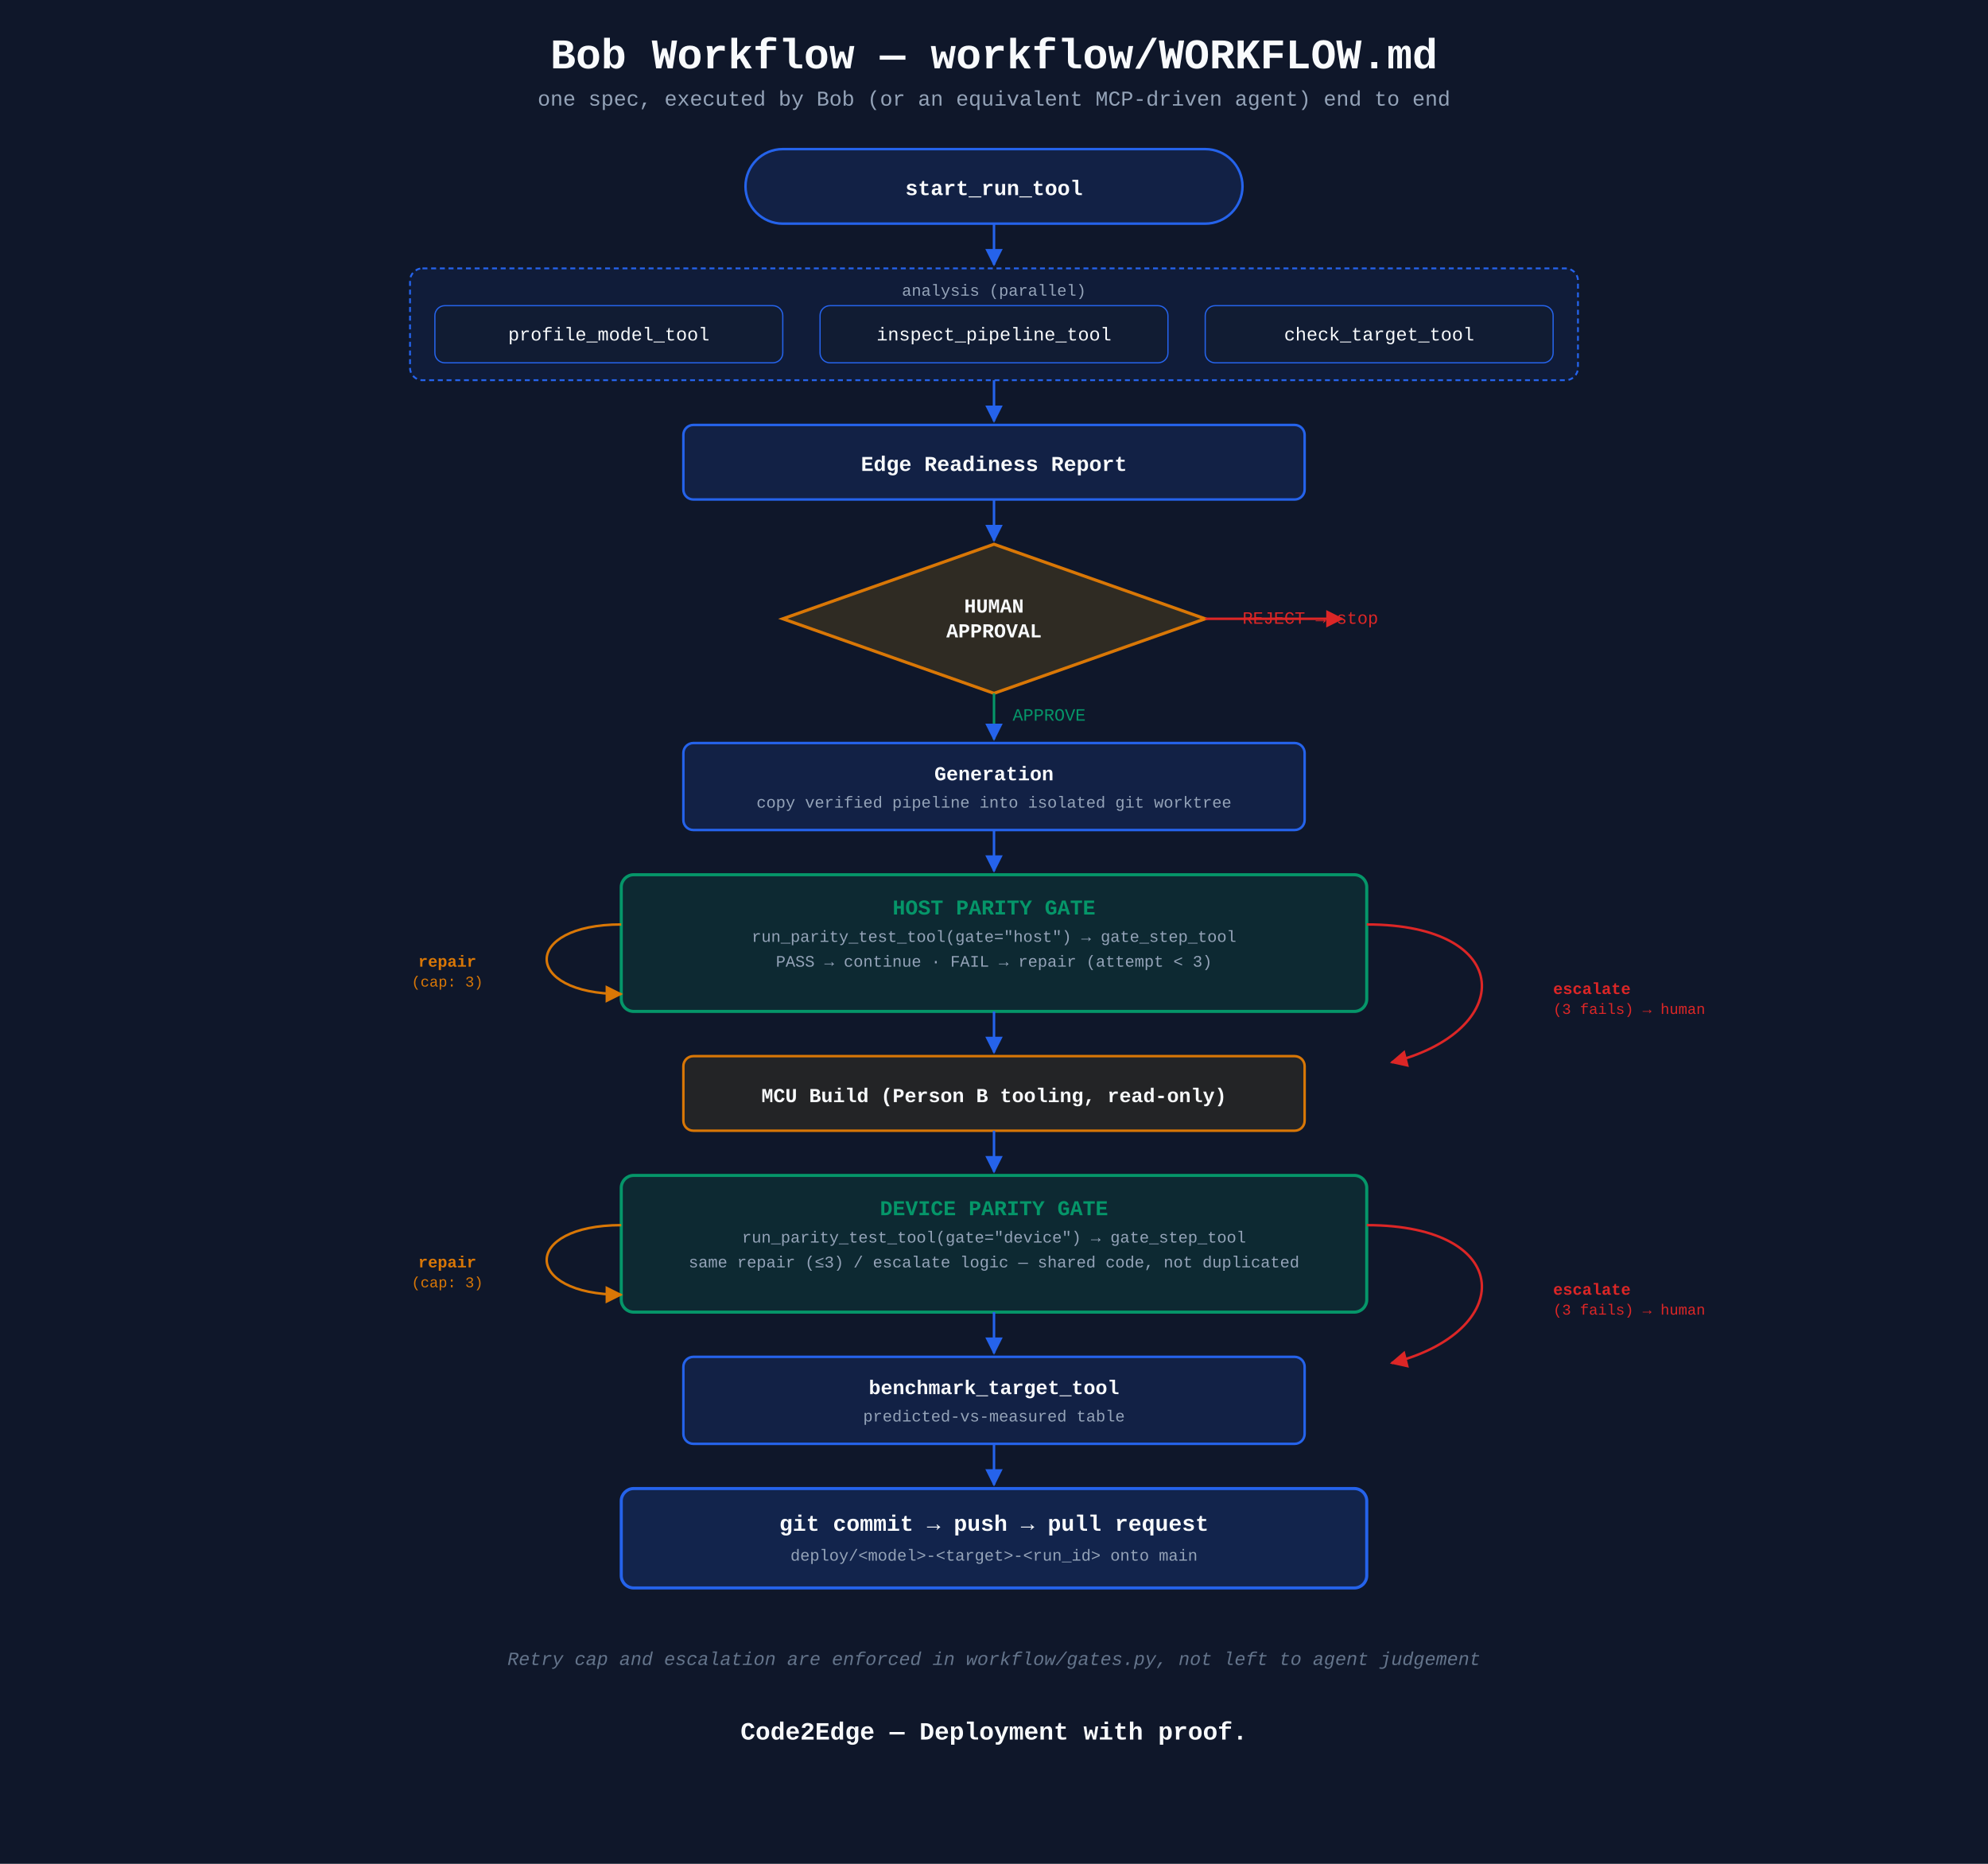
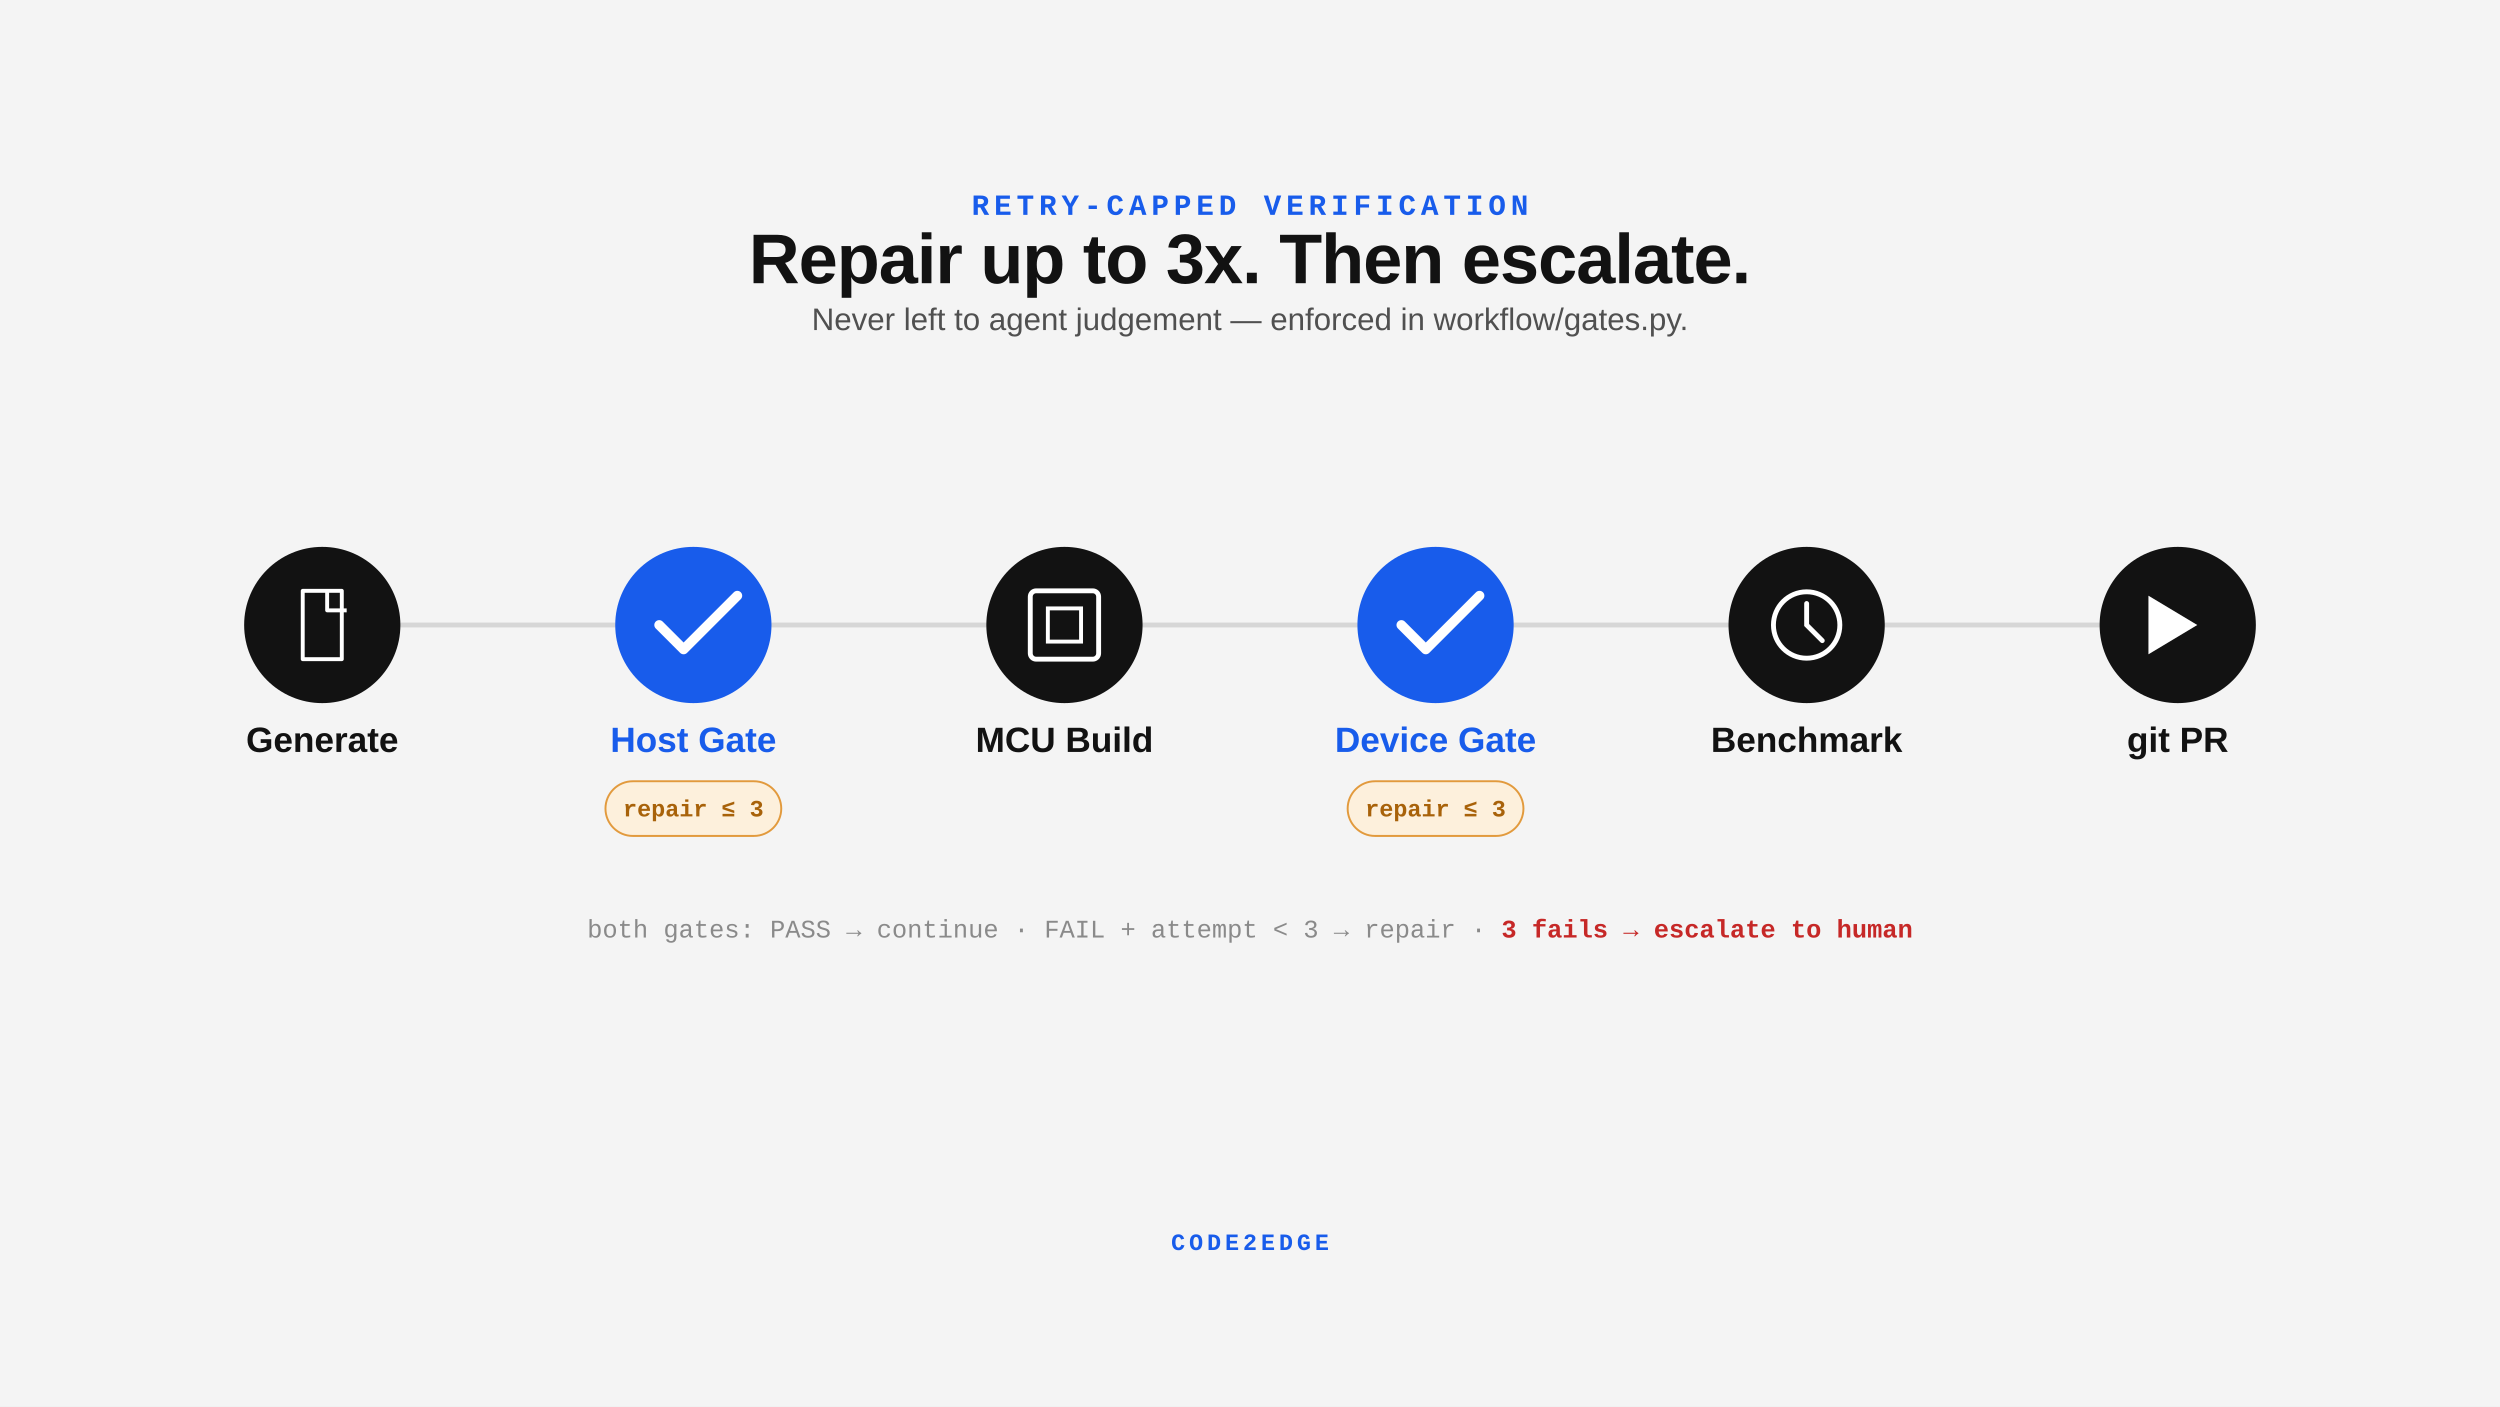
- <svg xmlns="http://www.w3.org/2000/svg" viewBox="0 0 1600 1500" font-family="Consolas, 'Courier New', monospace">
-   <defs>
-     <marker id="a1" viewBox="0 0 10 10" refX="9" refY="5" markerWidth="7" markerHeight="7" orient="auto-start-reverse">
-       <path d="M0,0 L10,5 L0,10 z" fill="#2563EB" />
-     </marker>
-     <marker id="a2" viewBox="0 0 10 10" refX="9" refY="5" markerWidth="7" markerHeight="7" orient="auto-start-reverse">
-       <path d="M0,0 L10,5 L0,10 z" fill="#D97706" />
-     </marker>
-     <marker id="a3" viewBox="0 0 10 10" refX="9" refY="5" markerWidth="7" markerHeight="7" orient="auto-start-reverse">
-       <path d="M0,0 L10,5 L0,10 z" fill="#DC2626" />
-     </marker>
-   </defs>
-   <rect width="1600" height="1500" fill="#0F172A" />
-   <text x="800" y="55" text-anchor="middle" fill="#F8FAFC" font-size="34" font-weight="bold">Bob Workflow — workflow/WORKFLOW.md</text>
-   <text x="800" y="85" text-anchor="middle" fill="#94A3B8" font-size="17">one spec, executed by Bob (or an equivalent MCP-driven agent) end to end</text>
-   <rect x="600" y="120" width="400" height="60" rx="30" fill="rgba(37,99,235,0.14)" stroke="#2563EB" stroke-width="2" />
-   <text x="800" y="157" text-anchor="middle" fill="#F8FAFC" font-size="17" font-weight="bold">start_run_tool</text>
-   <line x1="800" y1="180" x2="800" y2="213" stroke="#2563EB" stroke-width="2" marker-end="url(#a1)" />
-   <rect x="330" y="216" width="940" height="90" rx="10" fill="rgba(37,99,235,0.08)" stroke="#2563EB" stroke-width="1.5" stroke-dasharray="4 3" />
-   <text x="800" y="238" text-anchor="middle" fill="#94A3B8" font-size="13">analysis (parallel)</text>
-   <rect x="350" y="246" width="280" height="46" rx="8" fill="#111C33" stroke="#2563EB" />
-   <text x="490" y="274" text-anchor="middle" fill="#F8FAFC" font-size="15">profile_model_tool</text>
-   <rect x="660" y="246" width="280" height="46" rx="8" fill="#111C33" stroke="#2563EB" />
-   <text x="800" y="274" text-anchor="middle" fill="#F8FAFC" font-size="15">inspect_pipeline_tool</text>
-   <rect x="970" y="246" width="280" height="46" rx="8" fill="#111C33" stroke="#2563EB" />
-   <text x="1110" y="274" text-anchor="middle" fill="#F8FAFC" font-size="15">check_target_tool</text>
-   <line x1="800" y1="306" x2="800" y2="339" stroke="#2563EB" stroke-width="2" marker-end="url(#a1)" />
-   <rect x="550" y="342" width="500" height="60" rx="8" fill="rgba(37,99,235,0.14)" stroke="#2563EB" stroke-width="2" />
-   <text x="800" y="379" text-anchor="middle" fill="#F8FAFC" font-size="17" font-weight="bold">Edge Readiness Report</text>
-   <line x1="800" y1="402" x2="800" y2="435" stroke="#2563EB" stroke-width="2" marker-end="url(#a1)" />
-   <polygon points="800,438 970,498 800,558 630,498" fill="rgba(217,153,6,0.16)" stroke="#D97706" stroke-width="2.5" />
-   <text x="800" y="493" text-anchor="middle" fill="#F8FAFC" font-size="16" font-weight="bold">HUMAN</text>
-   <text x="800" y="513" text-anchor="middle" fill="#F8FAFC" font-size="16" font-weight="bold">APPROVAL</text>
-   <text x="1000" y="502" fill="#DC2626" font-size="14">REJECT → stop</text>
-   <line x1="970" y1="498" x2="1080" y2="498" stroke="#DC2626" stroke-width="2" marker-end="url(#a3)" />
-   <text x="815" y="580" fill="#059669" font-size="14">APPROVE</text>
-   <line x1="800" y1="558" x2="800" y2="595" stroke="#059669" stroke-width="2" marker-end="url(#a1)" />
-   <rect x="550" y="598" width="500" height="70" rx="8" fill="rgba(37,99,235,0.14)" stroke="#2563EB" stroke-width="2" />
-   <text x="800" y="628" text-anchor="middle" fill="#F8FAFC" font-size="16" font-weight="bold">Generation</text>
-   <text x="800" y="650" text-anchor="middle" fill="#94A3B8" font-size="13">copy verified pipeline into isolated git worktree</text>
-   <line x1="800" y1="668" x2="800" y2="701" stroke="#2563EB" stroke-width="2" marker-end="url(#a1)" />
-   <rect x="500" y="704" width="600" height="110" rx="10" fill="rgba(5,150,105,0.14)" stroke="#059669" stroke-width="2.5" />
-   <text x="800" y="736" text-anchor="middle" fill="#059669" font-size="17" font-weight="bold">HOST PARITY GATE</text>
-   <text x="800" y="758" text-anchor="middle" fill="#94A3B8" font-size="13">run_parity_test_tool(gate="host") → gate_step_tool</text>
-   <text x="800" y="778" text-anchor="middle" fill="#94A3B8" font-size="13">PASS → continue · FAIL → repair (attempt &lt; 3)</text>
-   <path d="M 500 744 C 420 744 420 800 500 800" fill="none" stroke="#D97706" stroke-width="2" marker-end="url(#a2)" />
-   <text x="360" y="778" text-anchor="middle" fill="#D97706" font-size="13" font-weight="bold">repair</text>
-   <text x="360" y="794" text-anchor="middle" fill="#D97706" font-size="12">(cap: 3)</text>
-   <path d="M 1100 744 C 1220 744 1220 830 1120 855" fill="none" stroke="#DC2626" stroke-width="2" marker-end="url(#a3)" />
-   <text x="1250" y="800" fill="#DC2626" font-size="13" font-weight="bold">escalate</text>
-   <text x="1250" y="816" fill="#DC2626" font-size="12">(3 fails) → human</text>
-   <line x1="800" y1="814" x2="800" y2="847" stroke="#2563EB" stroke-width="2" marker-end="url(#a1)" />
-   <rect x="550" y="850" width="500" height="60" rx="8" fill="rgba(217,153,6,0.10)" stroke="#D97706" stroke-width="2" />
-   <text x="800" y="887" text-anchor="middle" fill="#F8FAFC" font-size="16" font-weight="bold">MCU Build (Person B tooling, read-only)</text>
-   <line x1="800" y1="910" x2="800" y2="943" stroke="#2563EB" stroke-width="2" marker-end="url(#a1)" />
-   <rect x="500" y="946" width="600" height="110" rx="10" fill="rgba(5,150,105,0.14)" stroke="#059669" stroke-width="2.5" />
-   <text x="800" y="978" text-anchor="middle" fill="#059669" font-size="17" font-weight="bold">DEVICE PARITY GATE</text>
-   <text x="800" y="1000" text-anchor="middle" fill="#94A3B8" font-size="13">run_parity_test_tool(gate="device") → gate_step_tool</text>
-   <text x="800" y="1020" text-anchor="middle" fill="#94A3B8" font-size="13">same repair (≤3) / escalate logic — shared code, not duplicated</text>
-   <path d="M 500 986 C 420 986 420 1042 500 1042" fill="none" stroke="#D97706" stroke-width="2" marker-end="url(#a2)" />
-   <text x="360" y="1020" text-anchor="middle" fill="#D97706" font-size="13" font-weight="bold">repair</text>
-   <text x="360" y="1036" text-anchor="middle" fill="#D97706" font-size="12">(cap: 3)</text>
-   <path d="M 1100 986 C 1220 986 1220 1072 1120 1097" fill="none" stroke="#DC2626" stroke-width="2" marker-end="url(#a3)" />
-   <text x="1250" y="1042" fill="#DC2626" font-size="13" font-weight="bold">escalate</text>
-   <text x="1250" y="1058" fill="#DC2626" font-size="12">(3 fails) → human</text>
-   <line x1="800" y1="1056" x2="800" y2="1089" stroke="#2563EB" stroke-width="2" marker-end="url(#a1)" />
-   <rect x="550" y="1092" width="500" height="70" rx="8" fill="rgba(37,99,235,0.14)" stroke="#2563EB" stroke-width="2" />
-   <text x="800" y="1122" text-anchor="middle" fill="#F8FAFC" font-size="16" font-weight="bold">benchmark_target_tool</text>
-   <text x="800" y="1144" text-anchor="middle" fill="#94A3B8" font-size="13">predicted-vs-measured table</text>
-   <line x1="800" y1="1162" x2="800" y2="1195" stroke="#2563EB" stroke-width="2" marker-end="url(#a1)" />
-   <rect x="500" y="1198" width="600" height="80" rx="10" fill="rgba(37,99,235,0.18)" stroke="#2563EB" stroke-width="2.5" />
-   <text x="800" y="1232" text-anchor="middle" fill="#F8FAFC" font-size="18" font-weight="bold">git commit → push → pull request</text>
-   <text x="800" y="1256" text-anchor="middle" fill="#94A3B8" font-size="13">deploy/&lt;model&gt;-&lt;target&gt;-&lt;run_id&gt; onto main</text>
-   <text x="800" y="1340" text-anchor="middle" fill="#64748B" font-size="15" font-style="italic">Retry cap and escalation are enforced in workflow/gates.py, not left to agent judgement</text>
-   <text x="800" y="1400" text-anchor="middle" fill="#F8FAFC" font-size="20" font-weight="bold">Code2Edge — Deployment with proof.</text>
+ <svg xmlns="http://www.w3.org/2000/svg" viewBox="0 0 2560 1440" font-family="Arial, Helvetica, sans-serif">
+   <rect width="2560" height="1440" fill="#F4F4F4" />
+   <text x="1280" y="220" text-anchor="middle" fill="#185CEB" font-family="Consolas, 'Courier New', monospace" font-weight="bold" font-size="30" letter-spacing="5">RETRY-CAPPED VERIFICATION</text>
+   <text x="1280" y="290" text-anchor="middle" fill="#121212" font-weight="bold" font-size="72" letter-spacing="-1">Repair up to 3x. Then escalate.</text>
+   <text x="1280" y="338" text-anchor="middle" fill="#505050" font-size="32">Never left to agent judgement — enforced in workflow/gates.py.</text>
+   <line x1="330" y1="640" x2="2230" y2="640" stroke="#D6D6D6" stroke-width="5" />
+   <circle cx="330" cy="640" r="80" fill="#121212" />
+   <path d="M300 610 h50 v20 h-15 v40 h-20 v-40 h-15 z" fill="none" />
+   <path d="M310 605 L350 605 L350 675 L310 675 Z M310 605 L335 605 L335 625 L355 625" fill="none" stroke="white" stroke-width="4" stroke-linejoin="round" />
+   <text x="330" y="770" text-anchor="middle" fill="#121212" font-weight="bold" font-size="36">Generate</text>
+   <circle cx="710" cy="640" r="80" fill="#185CEB" />
+   <path d="M675 640 l25 25 l55 -55" fill="none" stroke="white" stroke-width="10" stroke-linecap="round" stroke-linejoin="round" />
+   <text x="710" y="770" text-anchor="middle" fill="#185CEB" font-weight="bold" font-size="36">Host Gate</text>
+   <rect x="620" y="800" width="180" height="56" rx="28" fill="#FDF0DC" stroke="#E29A3D" stroke-width="2" />
+   <text x="710" y="836" text-anchor="middle" fill="#A8620A" font-family="Consolas, 'Courier New', monospace" font-weight="bold" font-size="24">repair ≤ 3</text>
+   <circle cx="1090" cy="640" r="80" fill="#121212" />
+   <rect x="1055" y="605" width="70" height="70" rx="6" fill="none" stroke="white" stroke-width="5" />
+   <rect x="1073" y="623" width="34" height="34" fill="none" stroke="white" stroke-width="4" />
+   <text x="1090" y="770" text-anchor="middle" fill="#121212" font-weight="bold" font-size="36">MCU Build</text>
+   <circle cx="1470" cy="640" r="80" fill="#185CEB" />
+   <path d="M1435 640 l25 25 l55 -55" fill="none" stroke="white" stroke-width="10" stroke-linecap="round" stroke-linejoin="round" />
+   <text x="1470" y="770" text-anchor="middle" fill="#185CEB" font-weight="bold" font-size="36">Device Gate</text>
+   <rect x="1380" y="800" width="180" height="56" rx="28" fill="#FDF0DC" stroke="#E29A3D" stroke-width="2" />
+   <text x="1470" y="836" text-anchor="middle" fill="#A8620A" font-family="Consolas, 'Courier New', monospace" font-weight="bold" font-size="24">repair ≤ 3</text>
+   <circle cx="1850" cy="640" r="80" fill="#121212" />
+   <circle cx="1850" cy="640" r="34" fill="none" stroke="white" stroke-width="5" />
+   <path d="M1850 618 v22 l16 16" fill="none" stroke="white" stroke-width="5" stroke-linecap="round" />
+   <text x="1850" y="770" text-anchor="middle" fill="#121212" font-weight="bold" font-size="36">Benchmark</text>
+   <circle cx="2230" cy="640" r="80" fill="#121212" />
+   <path d="M2200 610 l50 30 l-50 30 z" fill="white" />
+   <text x="2230" y="770" text-anchor="middle" fill="#121212" font-weight="bold" font-size="36">git PR</text>
+   <text x="1280" y="960" text-anchor="middle" fill="#8a8a8a" font-family="Consolas, 'Courier New', monospace" font-size="26">both gates: PASS → continue  ·  FAIL + attempt &lt; 3 → repair  ·  <tspan fill="#C62827" font-weight="bold">3 fails → escalate to human</tspan>
+   </text>
+   <text x="1280" y="1280" text-anchor="middle" fill="#185CEB" font-family="Consolas, 'Courier New', monospace" font-weight="bold" font-size="24" letter-spacing="4">CODE2EDGE</text>
</svg>
